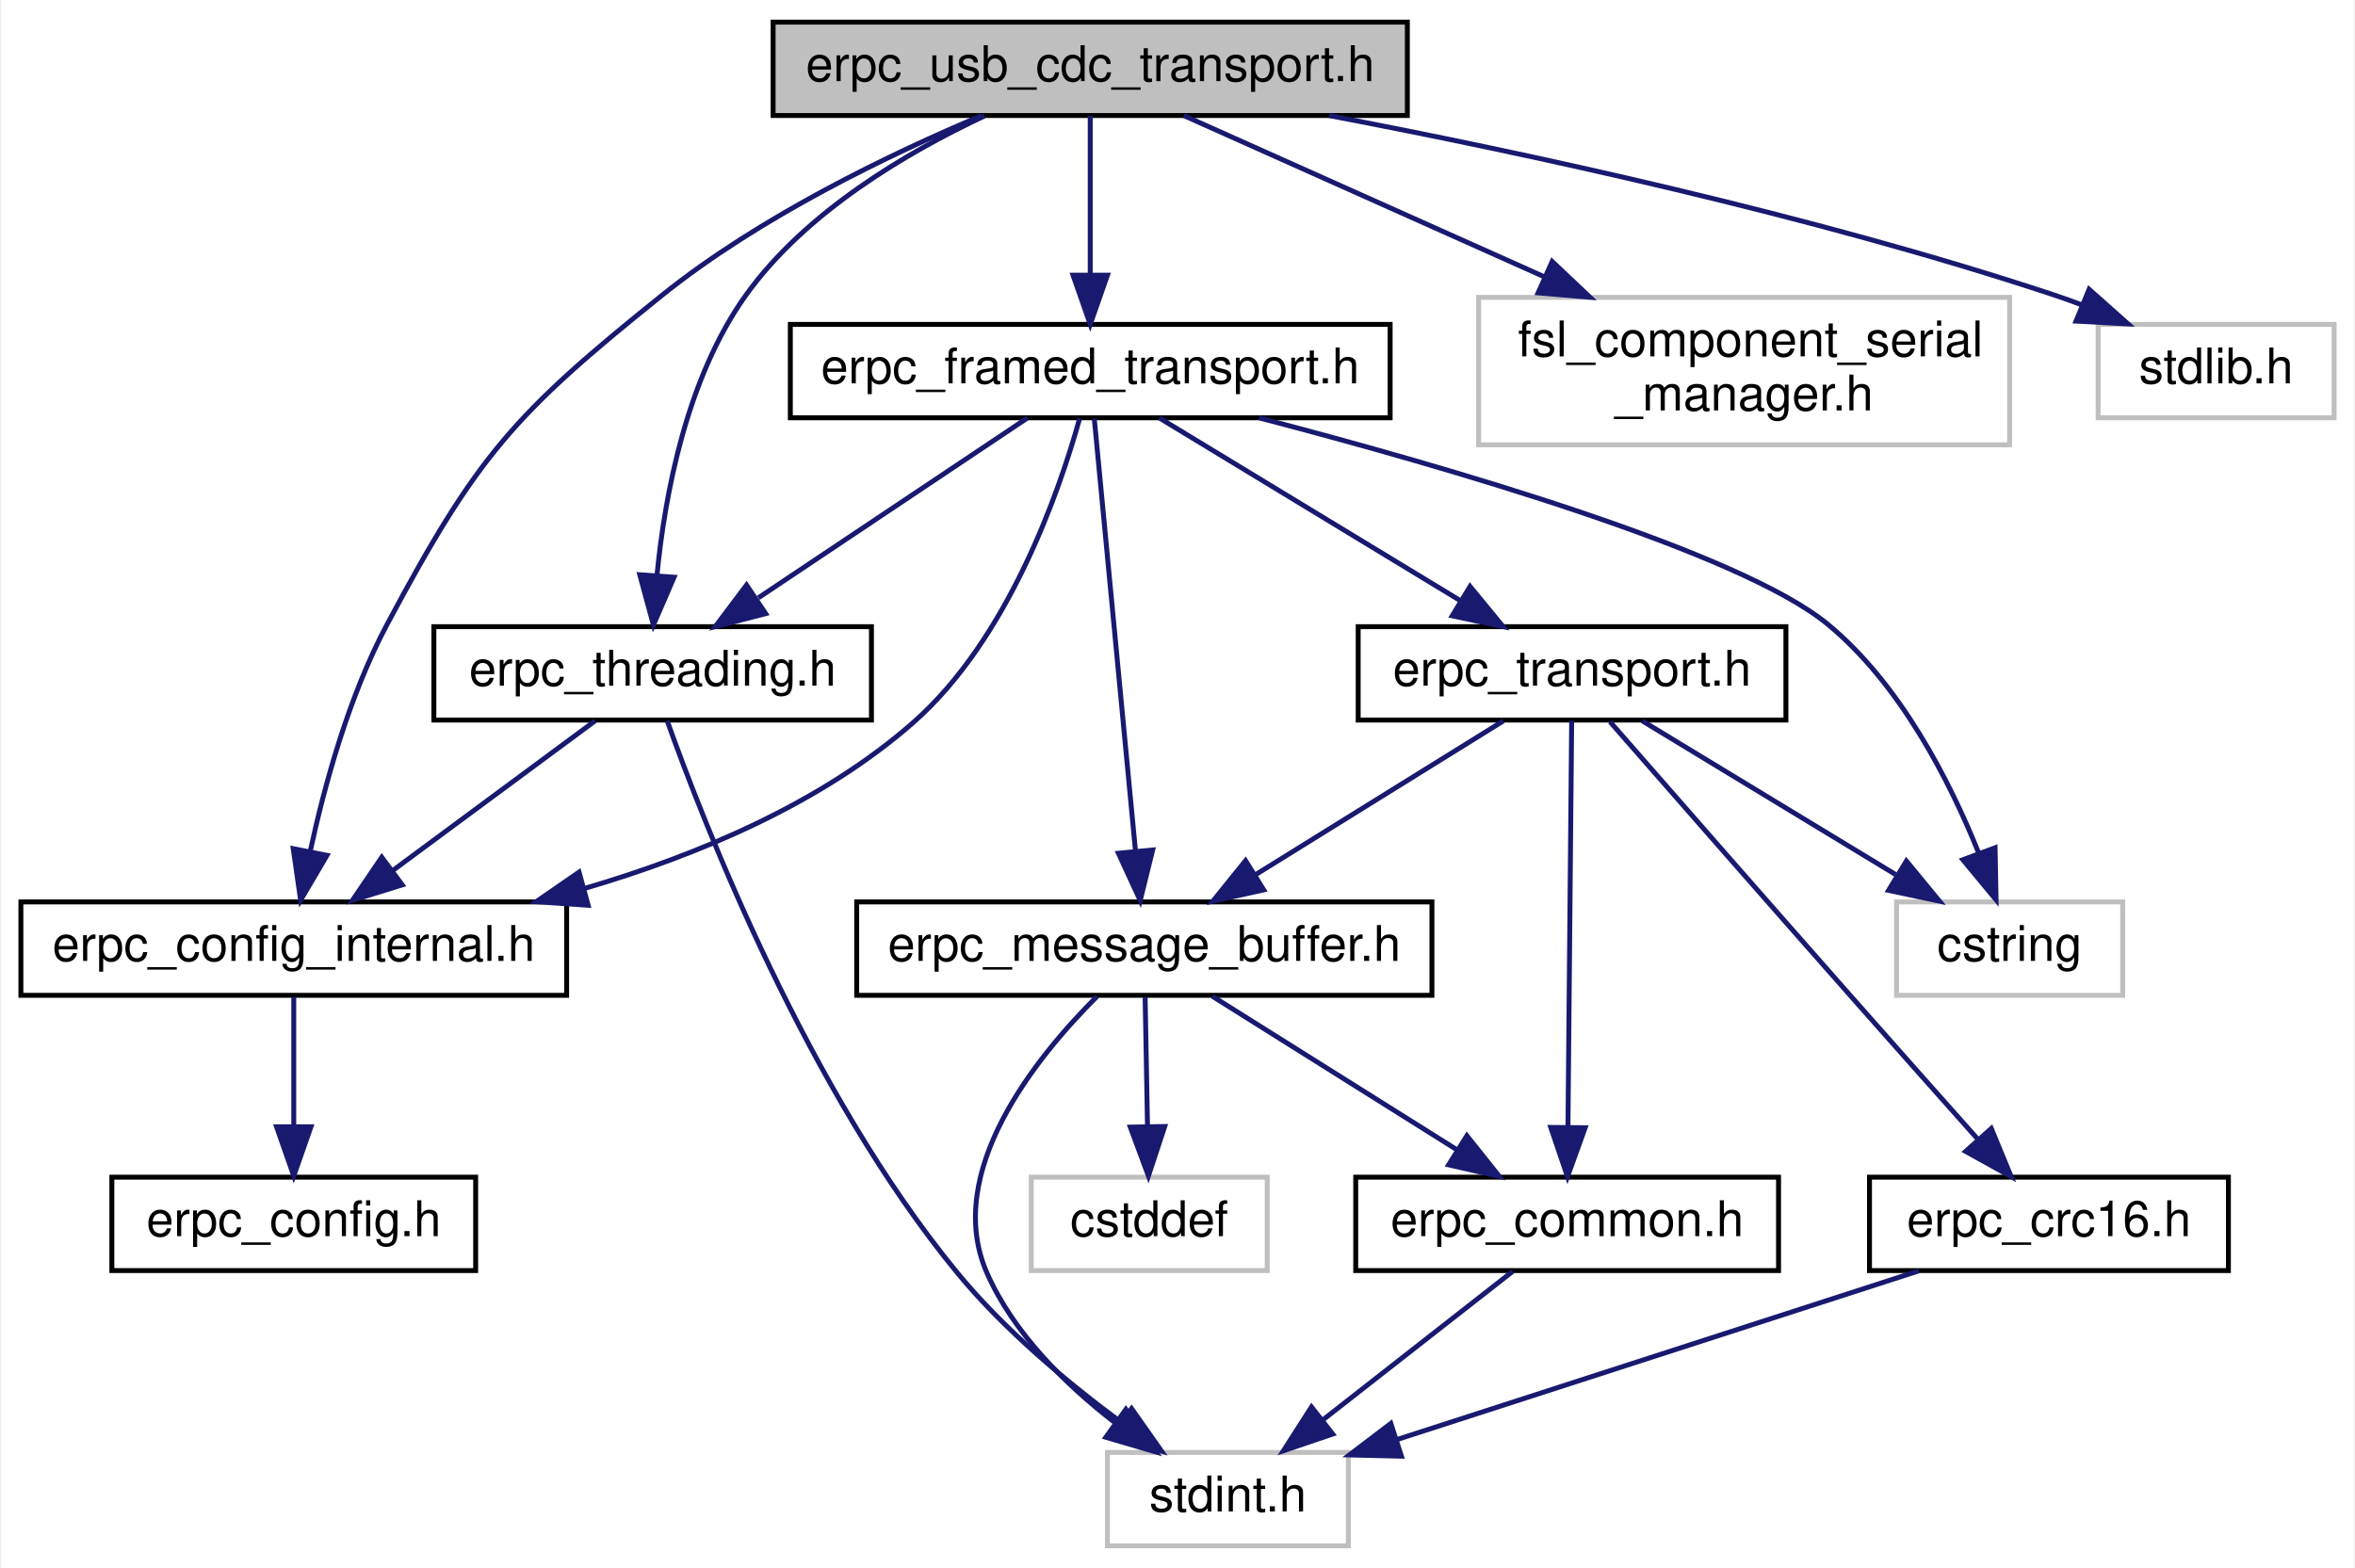
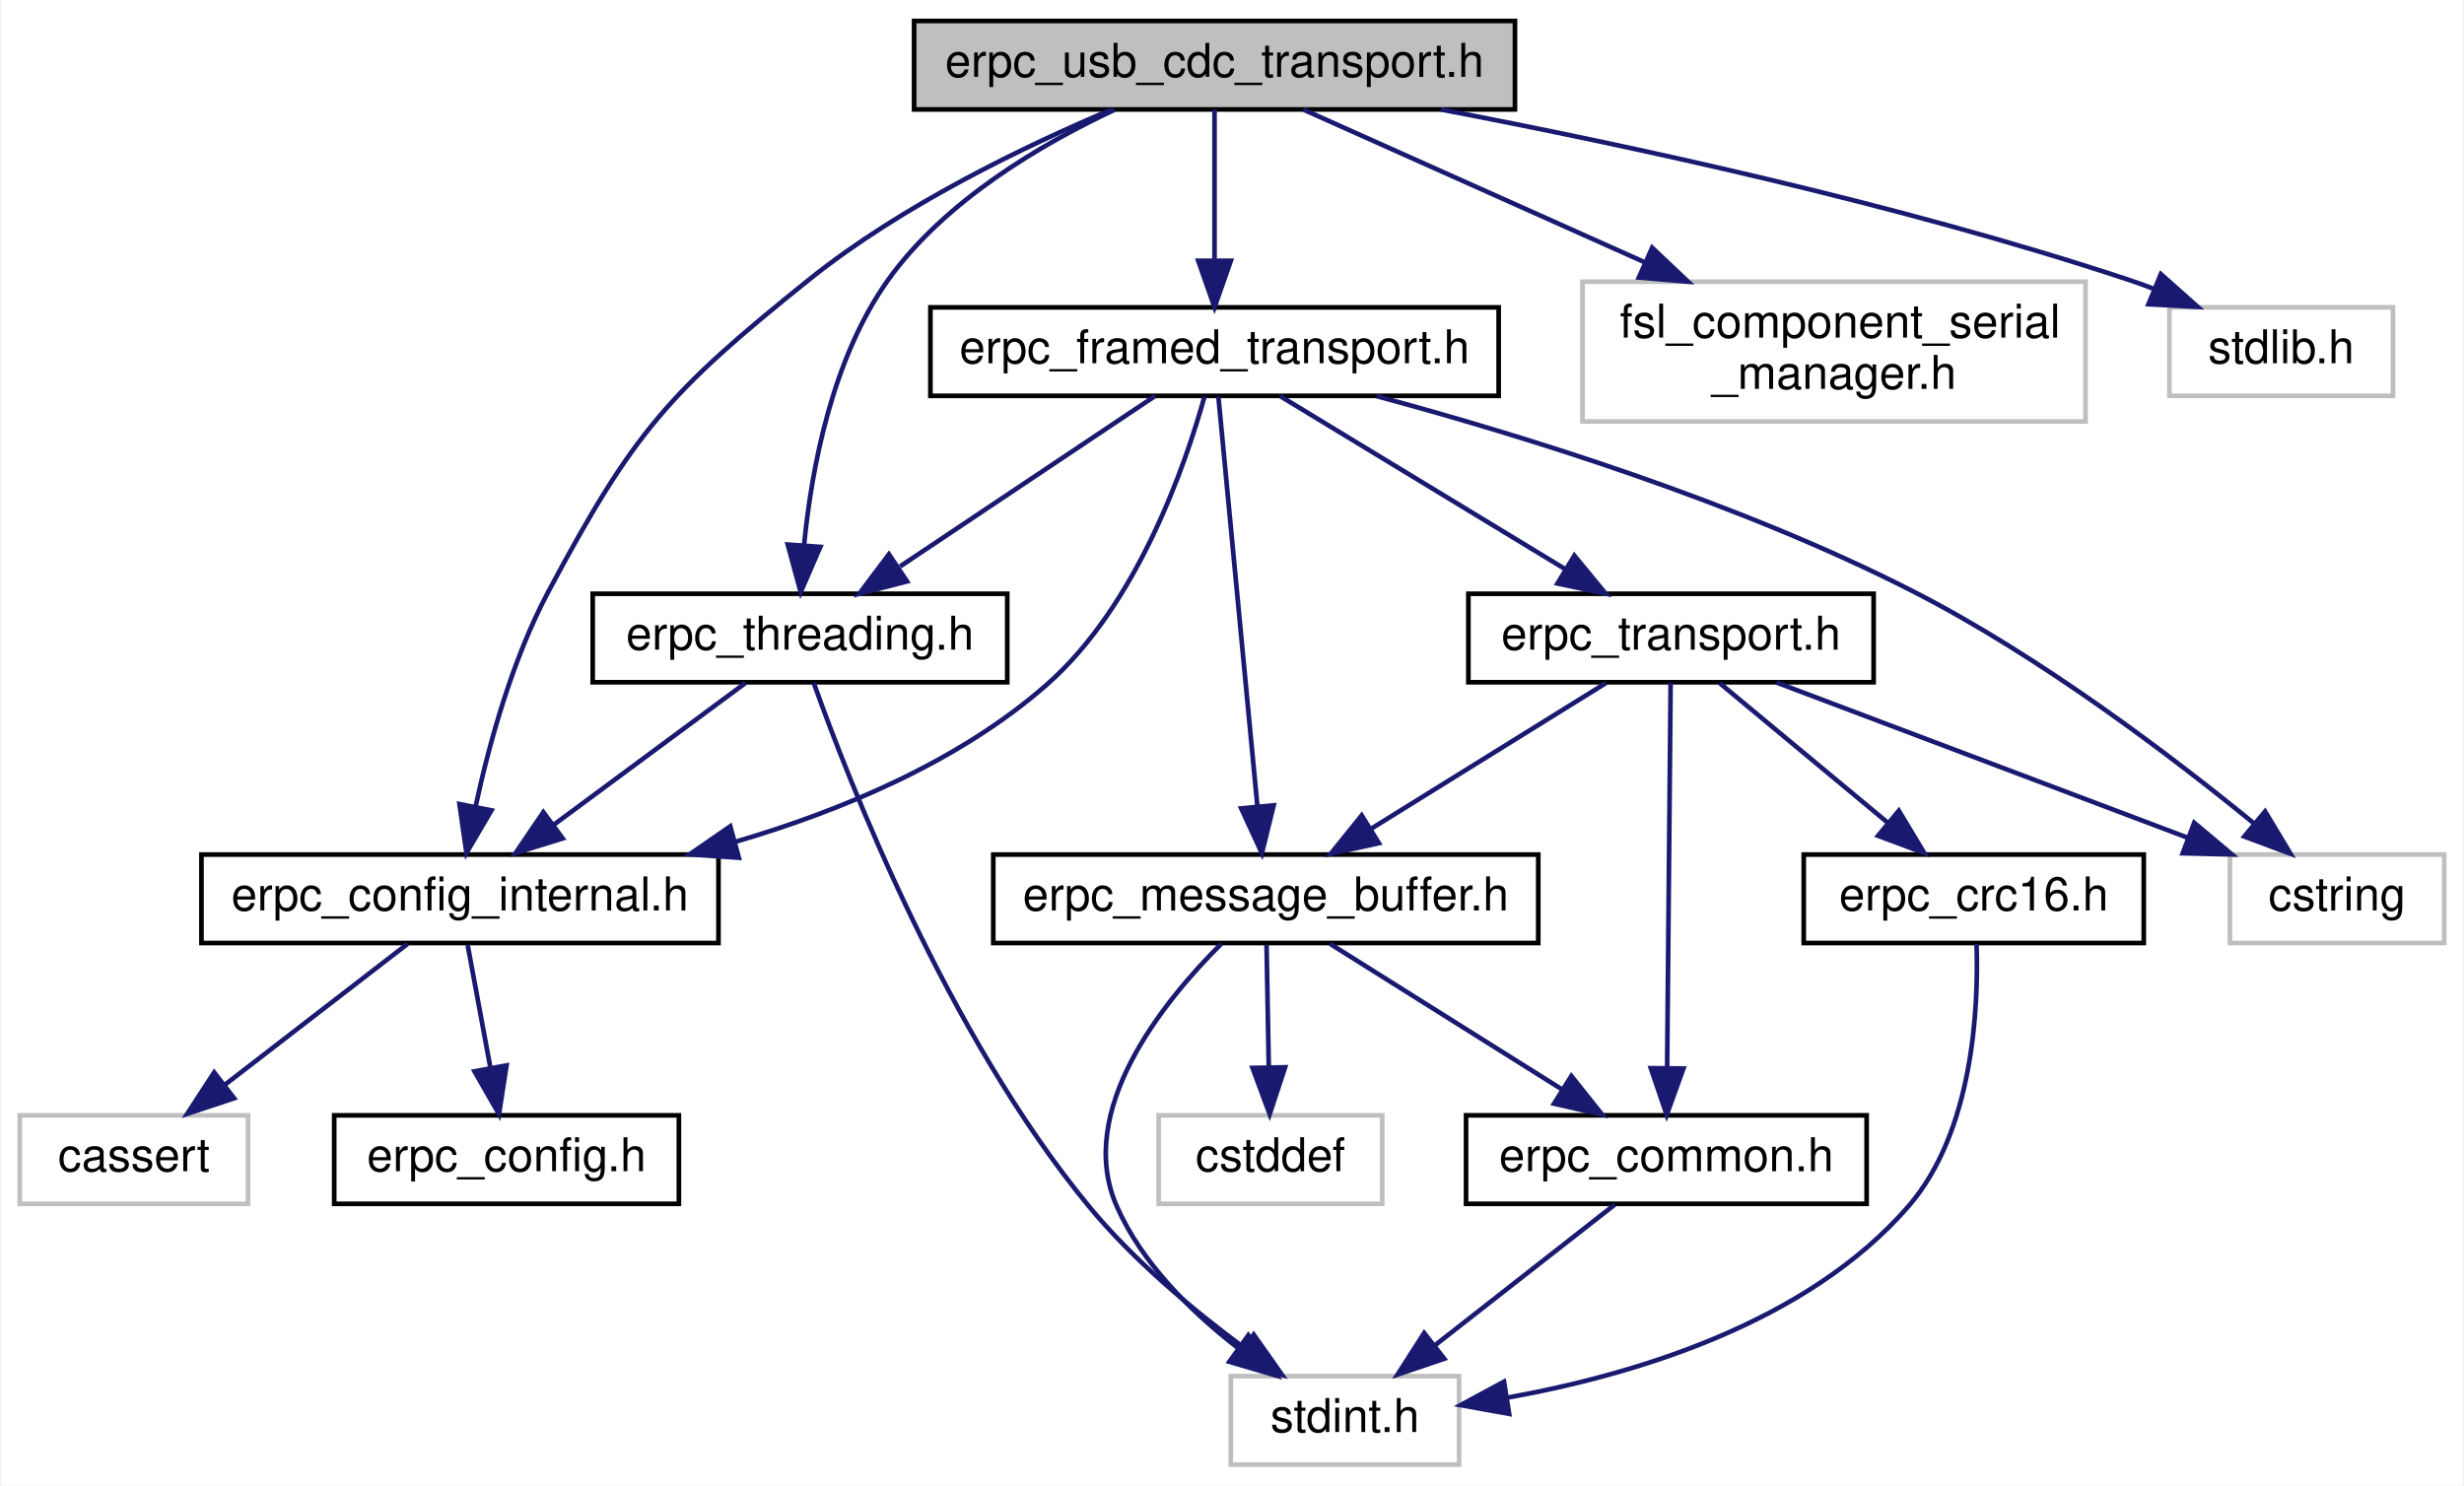
- <svg xmlns="http://www.w3.org/2000/svg" xmlns:xlink="http://www.w3.org/1999/xlink" width="479pt" height="319pt" viewBox="0.00 0.00 478.50 319.00">
+ <svg xmlns="http://www.w3.org/2000/svg" xmlns:xlink="http://www.w3.org/1999/xlink" width="529pt" height="319pt" viewBox="0.00 0.00 528.50 319.00">
  <g id="graph0" class="graph" transform="scale(1 1) rotate(0) translate(4 315)">
-     <polygon fill="white" stroke="none" points="-4,4 -4,-315 474.5,-315 474.5,4 -4,4" />
+     <polygon fill="white" stroke="none" points="-4,4 -4,-315 524.5,-315 524.5,4 -4,4" />
    <g id="node1" class="node">
-       <polygon fill="#bfbfbf" stroke="black" points="153,-291.5 153,-310.5 282,-310.5 282,-291.5 153,-291.5" />
-       <text text-anchor="middle" x="217.5" y="-298.5" font-family="Helvetica,sans-Serif" font-size="10.00">erpc_usb_cdc_transport.h</text>
+       <polygon fill="#bfbfbf" stroke="black" points="192,-291.5 192,-310.5 321,-310.5 321,-291.5 192,-291.5" />
+       <text text-anchor="middle" x="256.5" y="-298.5" font-family="Helvetica,sans-Serif" font-size="10.00">erpc_usb_cdc_transport.h</text>
    </g>
    <g id="node2" class="node">
      <g id="a_node2">
        <a xlink:href="erpc__config__internal_8h_source.html" target="_top" xlink:title="erpc_config_internal.h">
-           <polygon fill="white" stroke="black" points="0,-112.5 0,-131.5 111,-131.5 111,-112.5 0,-112.5" />
-           <text text-anchor="middle" x="55.5" y="-119.5" font-family="Helvetica,sans-Serif" font-size="10.00">erpc_config_internal.h</text>
+           <polygon fill="white" stroke="black" points="39,-112.5 39,-131.5 150,-131.5 150,-112.5 39,-112.5" />
+           <text text-anchor="middle" x="94.5" y="-119.5" font-family="Helvetica,sans-Serif" font-size="10.00">erpc_config_internal.h</text>
        </a>
      </g>
    </g>
    <g id="edge1" class="edge">
-       <path fill="none" stroke="midnightblue" d="M195.339,-291.452C176.847,-283.665 150.398,-270.959 130.5,-255 100.225,-230.719 92.775,-222.237 74.5,-188 66.715,-173.415 61.749,-155.239 58.855,-141.82" />
-       <polygon fill="midnightblue" stroke="midnightblue" points="62.258,-140.985 56.895,-131.849 55.39,-142.336 62.258,-140.985" />
+       <path fill="none" stroke="midnightblue" d="M234.339,-291.452C215.847,-283.665 189.398,-270.959 169.5,-255 139.225,-230.719 131.775,-222.237 113.5,-188 105.715,-173.415 100.749,-155.239 97.855,-141.82" />
+       <polygon fill="midnightblue" stroke="midnightblue" points="101.258,-140.985 95.895,-131.849 94.39,-142.336 101.258,-140.985" />
    </g>
-     <g id="node4" class="node">
-       <g id="a_node4">
+     <g id="node5" class="node">
+       <g id="a_node5">
        <a xlink:href="erpc__threading_8h.html" target="_top" xlink:title="erpc_threading.h">
-           <polygon fill="white" stroke="black" points="84,-168.5 84,-187.5 173,-187.5 173,-168.5 84,-168.5" />
-           <text text-anchor="middle" x="128.5" y="-175.5" font-family="Helvetica,sans-Serif" font-size="10.00">erpc_threading.h</text>
+           <polygon fill="white" stroke="black" points="123,-168.5 123,-187.5 212,-187.5 212,-168.5 123,-168.5" />
+           <text text-anchor="middle" x="167.5" y="-175.5" font-family="Helvetica,sans-Serif" font-size="10.00">erpc_threading.h</text>
        </a>
      </g>
    </g>
-     <g id="edge3" class="edge">
-       <path fill="none" stroke="midnightblue" d="M195.991,-291.404C180.258,-284.03 159.625,-271.905 147.5,-255 135.392,-238.119 130.968,-214.325 129.37,-197.878" />
-       <polygon fill="midnightblue" stroke="midnightblue" points="132.857,-197.566 128.655,-187.84 125.875,-198.064 132.857,-197.566" />
+     <g id="edge4" class="edge">
+       <path fill="none" stroke="midnightblue" d="M234.991,-291.404C219.258,-284.03 198.625,-271.905 186.5,-255 174.392,-238.119 169.968,-214.325 168.37,-197.878" />
+       <polygon fill="midnightblue" stroke="midnightblue" points="171.857,-197.566 167.655,-187.84 164.875,-198.064 171.857,-197.566" />
    </g>
-     <g id="node6" class="node">
-       <g id="a_node6">
+     <g id="node7" class="node">
+       <g id="a_node7">
        <a xlink:href="erpc__framed__transport_8h.html" target="_top" xlink:title="erpc_framed_transport.h">
-           <polygon fill="white" stroke="black" points="156.5,-230 156.5,-249 278.5,-249 278.5,-230 156.5,-230" />
-           <text text-anchor="middle" x="217.5" y="-237" font-family="Helvetica,sans-Serif" font-size="10.00">erpc_framed_transport.h</text>
+           <polygon fill="white" stroke="black" points="195.5,-230 195.5,-249 317.5,-249 317.5,-230 195.5,-230" />
+           <text text-anchor="middle" x="256.5" y="-237" font-family="Helvetica,sans-Serif" font-size="10.00">erpc_framed_transport.h</text>
        </a>
      </g>
    </g>
-     <g id="edge6" class="edge">
-       <path fill="none" stroke="midnightblue" d="M217.5,-291.475C217.5,-283.08 217.5,-269.981 217.5,-259.163" />
-       <polygon fill="midnightblue" stroke="midnightblue" points="221,-259.009 217.5,-249.009 214,-259.009 221,-259.009" />
-     </g>
-     <g id="node13" class="node">
-       <polygon fill="white" stroke="#bfbfbf" points="296.5,-224.5 296.5,-254.5 404.5,-254.5 404.5,-224.5 296.5,-224.5" />
-       <text text-anchor="start" x="304.5" y="-242.5" font-family="Helvetica,sans-Serif" font-size="10.00">fsl_component_serial</text>
-       <text text-anchor="middle" x="350.5" y="-231.5" font-family="Helvetica,sans-Serif" font-size="10.00">_manager.h</text>
-     </g>
-     <g id="edge21" class="edge">
-       <path fill="none" stroke="midnightblue" d="M236.556,-291.475C255.579,-282.965 285.41,-269.619 309.777,-258.718" />
-       <polygon fill="midnightblue" stroke="midnightblue" points="311.456,-261.802 319.155,-254.523 308.597,-255.412 311.456,-261.802" />
+     <g id="edge7" class="edge">
+       <path fill="none" stroke="midnightblue" d="M256.5,-291.475C256.5,-283.08 256.5,-269.981 256.5,-259.163" />
+       <polygon fill="midnightblue" stroke="midnightblue" points="260,-259.009 256.5,-249.009 253,-259.009 260,-259.009" />
    </g>
    <g id="node14" class="node">
-       <polygon fill="white" stroke="#bfbfbf" points="422.5,-230 422.5,-249 470.5,-249 470.5,-230 422.5,-230" />
-       <text text-anchor="middle" x="446.5" y="-237" font-family="Helvetica,sans-Serif" font-size="10.00">stdlib.h</text>
+       <polygon fill="white" stroke="#bfbfbf" points="335.5,-224.5 335.5,-254.5 443.5,-254.5 443.5,-224.5 335.5,-224.5" />
+       <text text-anchor="start" x="343.5" y="-242.5" font-family="Helvetica,sans-Serif" font-size="10.00">fsl_component_serial</text>
+       <text text-anchor="middle" x="389.5" y="-231.5" font-family="Helvetica,sans-Serif" font-size="10.00">_manager.h</text>
    </g>
    <g id="edge22" class="edge">
-       <path fill="none" stroke="midnightblue" d="M266.123,-291.482C306.214,-283.832 364.283,-271.301 413.5,-255 415.371,-254.38 417.282,-253.693 419.193,-252.965" />
-       <polygon fill="midnightblue" stroke="midnightblue" points="420.668,-256.143 428.585,-249.103 418.005,-249.67 420.668,-256.143" />
+       <path fill="none" stroke="midnightblue" d="M275.556,-291.475C294.579,-282.965 324.41,-269.619 348.777,-258.718" />
+       <polygon fill="midnightblue" stroke="midnightblue" points="350.456,-261.802 358.155,-254.523 347.597,-255.412 350.456,-261.802" />
+     </g>
+     <g id="node15" class="node">
+       <polygon fill="white" stroke="#bfbfbf" points="461.5,-230 461.5,-249 509.5,-249 509.5,-230 461.5,-230" />
+       <text text-anchor="middle" x="485.5" y="-237" font-family="Helvetica,sans-Serif" font-size="10.00">stdlib.h</text>
+     </g>
+     <g id="edge23" class="edge">
+       <path fill="none" stroke="midnightblue" d="M305.123,-291.482C345.214,-283.832 403.283,-271.301 452.5,-255 454.371,-254.38 456.282,-253.693 458.193,-252.965" />
+       <polygon fill="midnightblue" stroke="midnightblue" points="459.668,-256.143 467.585,-249.103 457.005,-249.67 459.668,-256.143" />
    </g>
    <g id="node3" class="node">
      <g id="a_node3">
        <a xlink:href="erpc__config_8h.html" target="_top" xlink:title="erpc_config.h">
-           <polygon fill="white" stroke="black" points="18.5,-56.5 18.5,-75.5 92.5,-75.5 92.5,-56.5 18.5,-56.5" />
-           <text text-anchor="middle" x="55.5" y="-63.5" font-family="Helvetica,sans-Serif" font-size="10.00">erpc_config.h</text>
+           <polygon fill="white" stroke="black" points="67.5,-56.5 67.5,-75.5 141.5,-75.5 141.5,-56.5 67.5,-56.5" />
+           <text text-anchor="middle" x="104.5" y="-63.5" font-family="Helvetica,sans-Serif" font-size="10.00">erpc_config.h</text>
        </a>
      </g>
    </g>
    <g id="edge2" class="edge">
-       <path fill="none" stroke="midnightblue" d="M55.5,-112.083C55.5,-105.006 55.5,-94.861 55.5,-85.987" />
-       <polygon fill="midnightblue" stroke="midnightblue" points="59,-85.751 55.5,-75.751 52,-85.751 59,-85.751" />
+       <path fill="none" stroke="midnightblue" d="M96.151,-112.083C97.476,-104.927 99.382,-94.635 101.039,-85.691" />
+       <polygon fill="midnightblue" stroke="midnightblue" points="104.5,-86.221 102.879,-75.751 97.617,-84.947 104.5,-86.221" />
    </g>
-     <g id="edge4" class="edge">
-       <path fill="none" stroke="midnightblue" d="M116.771,-168.324C105.663,-160.107 88.758,-147.602 75.517,-137.807" />
-       <polygon fill="midnightblue" stroke="midnightblue" points="77.563,-134.967 67.442,-131.834 73.4,-140.595 77.563,-134.967" />
+     <g id="node4" class="node">
+       <polygon fill="white" stroke="#bfbfbf" points="0,-56.5 0,-75.5 49,-75.5 49,-56.5 0,-56.5" />
+       <text text-anchor="middle" x="24.5" y="-63.5" font-family="Helvetica,sans-Serif" font-size="10.00">cassert</text>
    </g>
-     <g id="node5" class="node">
-       <polygon fill="white" stroke="#bfbfbf" points="221,-0.5 221,-19.5 270,-19.5 270,-0.5 221,-0.5" />
-       <text text-anchor="middle" x="245.5" y="-7.5" font-family="Helvetica,sans-Serif" font-size="10.00">stdint.h</text>
+     <g id="edge3" class="edge">
+       <path fill="none" stroke="midnightblue" d="M83.253,-112.324C72.703,-104.185 56.699,-91.84 44.058,-82.087" />
+       <polygon fill="midnightblue" stroke="midnightblue" points="46.007,-79.171 35.951,-75.834 41.731,-84.713 46.007,-79.171" />
    </g>
    <g id="edge5" class="edge">
-       <path fill="none" stroke="midnightblue" d="M131.457,-168.347C138.909,-147.406 160.057,-93.003 190.5,-56 200.025,-44.423 212.899,-33.697 223.798,-25.623" />
-       <polygon fill="midnightblue" stroke="midnightblue" points="225.913,-28.414 232.013,-19.751 221.842,-22.719 225.913,-28.414" />
+       <path fill="none" stroke="midnightblue" d="M155.771,-168.324C144.663,-160.107 127.758,-147.602 114.517,-137.807" />
+       <polygon fill="midnightblue" stroke="midnightblue" points="116.563,-134.967 106.442,-131.834 112.4,-140.595 116.563,-134.967" />
    </g>
-     <g id="edge7" class="edge">
-       <path fill="none" stroke="midnightblue" d="M215.338,-229.829C211.226,-215.08 200.91,-185.053 181.5,-168 162.719,-151.5 137.46,-140.92 114.489,-134.199" />
-       <polygon fill="midnightblue" stroke="midnightblue" points="115.379,-130.813 104.81,-131.548 113.53,-137.565 115.379,-130.813" />
+     <g id="node6" class="node">
+       <polygon fill="white" stroke="#bfbfbf" points="260,-0.5 260,-19.5 309,-19.5 309,-0.5 260,-0.5" />
+       <text text-anchor="middle" x="284.5" y="-7.5" font-family="Helvetica,sans-Serif" font-size="10.00">stdint.h</text>
    </g>
-     <g id="edge20" class="edge">
-       <path fill="none" stroke="midnightblue" d="M204.748,-229.975C190.473,-220.431 167.103,-204.807 149.992,-193.368" />
-       <polygon fill="midnightblue" stroke="midnightblue" points="151.486,-190.157 141.228,-187.509 147.596,-195.977 151.486,-190.157" />
-     </g>
-     <g id="node7" class="node">
-       <g id="a_node7">
-         <a xlink:href="erpc__message__buffer_8h.html" target="_top" xlink:title="erpc_message_buffer.h">
-           <polygon fill="white" stroke="black" points="170,-112.5 170,-131.5 287,-131.5 287,-112.5 170,-112.5" />
-           <text text-anchor="middle" x="228.5" y="-119.5" font-family="Helvetica,sans-Serif" font-size="10.00">erpc_message_buffer.h</text>
-         </a>
-       </g>
+     <g id="edge6" class="edge">
+       <path fill="none" stroke="midnightblue" d="M170.457,-168.347C177.909,-147.406 199.057,-93.003 229.5,-56 239.025,-44.423 251.899,-33.697 262.798,-25.623" />
+       <polygon fill="midnightblue" stroke="midnightblue" points="264.913,-28.414 271.013,-19.751 260.842,-22.719 264.913,-28.414" />
    </g>
    <g id="edge8" class="edge">
-       <path fill="none" stroke="midnightblue" d="M218.327,-229.819C220.095,-211.257 224.277,-167.339 226.693,-141.973" />
-       <polygon fill="midnightblue" stroke="midnightblue" points="230.2,-142.069 227.664,-131.782 223.231,-141.405 230.2,-142.069" />
+       <path fill="none" stroke="midnightblue" d="M254.338,-229.829C250.226,-215.08 239.91,-185.053 220.5,-168 201.719,-151.5 176.46,-140.92 153.489,-134.199" />
+       <polygon fill="midnightblue" stroke="midnightblue" points="154.379,-130.813 143.81,-131.548 152.53,-137.565 154.379,-130.813" />
    </g>
-     <g id="node10" class="node">
-       <g id="a_node10">
-         <a xlink:href="erpc__transport_8h.html" target="_top" xlink:title="erpc_transport.h">
-           <polygon fill="white" stroke="black" points="272,-168.5 272,-187.5 359,-187.5 359,-168.5 272,-168.5" />
-           <text text-anchor="middle" x="315.5" y="-175.5" font-family="Helvetica,sans-Serif" font-size="10.00">erpc_transport.h</text>
-         </a>
-       </g>
-     </g>
-     <g id="edge13" class="edge">
-       <path fill="none" stroke="midnightblue" d="M231.541,-229.975C247.551,-220.255 273.95,-204.227 292.874,-192.737" />
-       <polygon fill="midnightblue" stroke="midnightblue" points="294.754,-195.691 301.485,-187.509 291.121,-189.707 294.754,-195.691" />
-     </g>
-     <g id="node12" class="node">
-       <polygon fill="white" stroke="#bfbfbf" points="381.5,-112.5 381.5,-131.5 427.5,-131.5 427.5,-112.5 381.5,-112.5" />
-       <text text-anchor="middle" x="404.5" y="-119.5" font-family="Helvetica,sans-Serif" font-size="10.00">cstring</text>
-     </g>
-     <g id="edge19" class="edge">
-       <path fill="none" stroke="midnightblue" d="M251.83,-229.992C290.3,-219.94 349.631,-202.719 367.5,-188 382.34,-175.776 392.391,-155.949 398.228,-141.403" />
-       <polygon fill="midnightblue" stroke="midnightblue" points="401.546,-142.521 401.742,-131.928 394.983,-140.087 401.546,-142.521" />
-     </g>
-     <g id="edge12" class="edge">
-       <path fill="none" stroke="midnightblue" d="M218.89,-112.283C206.483,-99.916 187.494,-76.498 196.5,-56 201.89,-43.732 212.458,-33.341 222.404,-25.646" />
-       <polygon fill="midnightblue" stroke="midnightblue" points="224.752,-28.27 230.839,-19.598 220.672,-22.581 224.752,-28.27" />
+     <g id="edge21" class="edge">
+       <path fill="none" stroke="midnightblue" d="M243.748,-229.975C229.473,-220.431 206.103,-204.807 188.992,-193.368" />
+       <polygon fill="midnightblue" stroke="midnightblue" points="190.486,-190.157 180.228,-187.509 186.596,-195.977 190.486,-190.157" />
    </g>
    <g id="node8" class="node">
      <g id="a_node8">
-         <a xlink:href="erpc__common_8h_source.html" target="_top" xlink:title="erpc_common.h">
-           <polygon fill="white" stroke="black" points="271.5,-56.5 271.5,-75.5 357.5,-75.5 357.5,-56.5 271.5,-56.5" />
-           <text text-anchor="middle" x="314.5" y="-63.5" font-family="Helvetica,sans-Serif" font-size="10.00">erpc_common.h</text>
+         <a xlink:href="erpc__message__buffer_8h.html" target="_top" xlink:title="erpc_message_buffer.h">
+           <polygon fill="white" stroke="black" points="209,-112.5 209,-131.5 326,-131.5 326,-112.5 209,-112.5" />
+           <text text-anchor="middle" x="267.5" y="-119.5" font-family="Helvetica,sans-Serif" font-size="10.00">erpc_message_buffer.h</text>
        </a>
      </g>
    </g>
    <g id="edge9" class="edge">
-       <path fill="none" stroke="midnightblue" d="M242.317,-112.324C255.733,-103.9 276.324,-90.971 292.086,-81.074" />
-       <polygon fill="midnightblue" stroke="midnightblue" points="294.109,-83.936 300.717,-75.654 290.387,-78.008 294.109,-83.936" />
-     </g>
-     <g id="node9" class="node">
-       <polygon fill="white" stroke="#bfbfbf" points="205.5,-56.5 205.5,-75.5 253.5,-75.5 253.5,-56.5 205.5,-56.5" />
-       <text text-anchor="middle" x="229.5" y="-63.5" font-family="Helvetica,sans-Serif" font-size="10.00">cstddef</text>
-     </g>
-     <g id="edge11" class="edge">
-       <path fill="none" stroke="midnightblue" d="M228.665,-112.083C228.796,-105.006 228.984,-94.861 229.148,-85.987" />
-       <polygon fill="midnightblue" stroke="midnightblue" points="232.652,-85.814 229.338,-75.751 225.653,-85.684 232.652,-85.814" />
-     </g>
-     <g id="edge10" class="edge">
-       <path fill="none" stroke="midnightblue" d="M303.414,-56.324C293.014,-48.185 277.239,-35.84 264.778,-26.087" />
-       <polygon fill="midnightblue" stroke="midnightblue" points="266.82,-23.241 256.788,-19.834 262.506,-28.753 266.82,-23.241" />
-     </g>
-     <g id="edge17" class="edge">
-       <path fill="none" stroke="midnightblue" d="M301.522,-168.324C287.95,-159.9 267.12,-146.971 251.175,-137.074" />
-       <polygon fill="midnightblue" stroke="midnightblue" points="252.786,-133.954 242.443,-131.655 249.094,-139.902 252.786,-133.954" />
-     </g>
-     <g id="edge14" class="edge">
-       <path fill="none" stroke="midnightblue" d="M315.422,-168.368C315.26,-150.617 314.888,-109.666 314.669,-85.597" />
-       <polygon fill="midnightblue" stroke="midnightblue" points="318.169,-85.559 314.578,-75.591 311.169,-85.623 318.169,-85.559" />
+       <path fill="none" stroke="midnightblue" d="M257.327,-229.819C259.095,-211.257 263.277,-167.339 265.693,-141.973" />
+       <polygon fill="midnightblue" stroke="midnightblue" points="269.2,-142.069 266.664,-131.782 262.231,-141.405 269.2,-142.069" />
    </g>
    <g id="node11" class="node">
      <g id="a_node11">
-         <a xlink:href="erpc__crc16_8h.html" target="_top" xlink:title="erpc_crc16.h">
-           <polygon fill="white" stroke="black" points="376,-56.5 376,-75.5 449,-75.5 449,-56.5 376,-56.5" />
-           <text text-anchor="middle" x="412.5" y="-63.5" font-family="Helvetica,sans-Serif" font-size="10.00">erpc_crc16.h</text>
+         <a xlink:href="erpc__transport_8h.html" target="_top" xlink:title="erpc_transport.h">
+           <polygon fill="white" stroke="black" points="311,-168.5 311,-187.5 398,-187.5 398,-168.5 311,-168.5" />
+           <text text-anchor="middle" x="354.5" y="-175.5" font-family="Helvetica,sans-Serif" font-size="10.00">erpc_transport.h</text>
        </a>
      </g>
    </g>
-     <g id="edge15" class="edge">
-       <path fill="none" stroke="midnightblue" d="M323.226,-168.152C334.168,-155.629 354.818,-132.027 372.5,-112 380.906,-102.479 390.343,-91.86 397.939,-83.328" />
-       <polygon fill="midnightblue" stroke="midnightblue" points="400.775,-85.406 404.814,-75.612 395.549,-80.749 400.775,-85.406" />
+     <g id="edge14" class="edge">
+       <path fill="none" stroke="midnightblue" d="M270.541,-229.975C286.551,-220.255 312.95,-204.227 331.874,-192.737" />
+       <polygon fill="midnightblue" stroke="midnightblue" points="333.754,-195.691 340.485,-187.509 330.121,-189.707 333.754,-195.691" />
+     </g>
+     <g id="node13" class="node">
+       <polygon fill="white" stroke="#bfbfbf" points="474.5,-112.5 474.5,-131.5 520.5,-131.5 520.5,-112.5 474.5,-112.5" />
+       <text text-anchor="middle" x="497.5" y="-119.5" font-family="Helvetica,sans-Serif" font-size="10.00">cstring</text>
+     </g>
+     <g id="edge20" class="edge">
+       <path fill="none" stroke="midnightblue" d="M291.322,-229.928C322.495,-221.528 368.943,-207.196 406.5,-188 433.836,-174.028 462.121,-152.517 479.754,-138.112" />
+       <polygon fill="midnightblue" stroke="midnightblue" points="482.047,-140.757 487.503,-131.674 477.574,-135.372 482.047,-140.757" />
+     </g>
+     <g id="edge13" class="edge">
+       <path fill="none" stroke="midnightblue" d="M257.89,-112.283C245.483,-99.916 226.494,-76.498 235.5,-56 240.89,-43.732 251.458,-33.341 261.404,-25.646" />
+       <polygon fill="midnightblue" stroke="midnightblue" points="263.752,-28.27 269.839,-19.598 259.672,-22.581 263.752,-28.27" />
+     </g>
+     <g id="node9" class="node">
+       <g id="a_node9">
+         <a xlink:href="erpc__common_8h_source.html" target="_top" xlink:title="erpc_common.h">
+           <polygon fill="white" stroke="black" points="310.5,-56.5 310.5,-75.5 396.5,-75.5 396.5,-56.5 310.5,-56.5" />
+           <text text-anchor="middle" x="353.5" y="-63.5" font-family="Helvetica,sans-Serif" font-size="10.00">erpc_common.h</text>
+         </a>
+       </g>
+     </g>
+     <g id="edge10" class="edge">
+       <path fill="none" stroke="midnightblue" d="M281.317,-112.324C294.733,-103.9 315.324,-90.971 331.086,-81.074" />
+       <polygon fill="midnightblue" stroke="midnightblue" points="333.109,-83.936 339.717,-75.654 329.387,-78.008 333.109,-83.936" />
+     </g>
+     <g id="node10" class="node">
+       <polygon fill="white" stroke="#bfbfbf" points="244.5,-56.5 244.5,-75.5 292.5,-75.5 292.5,-56.5 244.5,-56.5" />
+       <text text-anchor="middle" x="268.5" y="-63.5" font-family="Helvetica,sans-Serif" font-size="10.00">cstddef</text>
+     </g>
+     <g id="edge12" class="edge">
+       <path fill="none" stroke="midnightblue" d="M267.665,-112.083C267.796,-105.006 267.984,-94.861 268.148,-85.987" />
+       <polygon fill="midnightblue" stroke="midnightblue" points="271.652,-85.814 268.338,-75.751 264.653,-85.684 271.652,-85.814" />
+     </g>
+     <g id="edge11" class="edge">
+       <path fill="none" stroke="midnightblue" d="M342.414,-56.324C332.014,-48.185 316.239,-35.84 303.778,-26.087" />
+       <polygon fill="midnightblue" stroke="midnightblue" points="305.82,-23.241 295.788,-19.834 301.506,-28.753 305.82,-23.241" />
    </g>
    <g id="edge18" class="edge">
-       <path fill="none" stroke="midnightblue" d="M329.799,-168.324C343.683,-159.9 364.992,-146.971 381.304,-137.074" />
-       <polygon fill="midnightblue" stroke="midnightblue" points="383.502,-139.834 390.236,-131.655 379.871,-133.85 383.502,-139.834" />
+       <path fill="none" stroke="midnightblue" d="M340.522,-168.324C326.95,-159.9 306.12,-146.971 290.175,-137.074" />
+       <polygon fill="midnightblue" stroke="midnightblue" points="291.786,-133.954 281.443,-131.655 288.094,-139.902 291.786,-133.954" />
+     </g>
+     <g id="edge15" class="edge">
+       <path fill="none" stroke="midnightblue" d="M354.422,-168.368C354.26,-150.617 353.888,-109.666 353.669,-85.597" />
+       <polygon fill="midnightblue" stroke="midnightblue" points="357.169,-85.559 353.578,-75.591 350.169,-85.623 357.169,-85.559" />
+     </g>
+     <g id="node12" class="node">
+       <g id="a_node12">
+         <a xlink:href="erpc__crc16_8h.html" target="_top" xlink:title="erpc_crc16.h">
+           <polygon fill="white" stroke="black" points="383,-112.5 383,-131.5 456,-131.5 456,-112.5 383,-112.5" />
+           <text text-anchor="middle" x="419.5" y="-119.5" font-family="Helvetica,sans-Serif" font-size="10.00">erpc_crc16.h</text>
+         </a>
+       </g>
    </g>
    <g id="edge16" class="edge">
-       <path fill="none" stroke="midnightblue" d="M386.038,-56.444C357.324,-47.159 311.371,-32.3 279.88,-22.117" />
-       <polygon fill="midnightblue" stroke="midnightblue" points="280.796,-18.735 270.205,-18.988 278.643,-25.395 280.796,-18.735" />
+       <path fill="none" stroke="midnightblue" d="M364.943,-168.324C374.646,-160.263 389.315,-148.077 401,-138.369" />
+       <polygon fill="midnightblue" stroke="midnightblue" points="403.411,-140.916 408.867,-131.834 398.938,-135.532 403.411,-140.916" />
+     </g>
+     <g id="edge19" class="edge">
+       <path fill="none" stroke="midnightblue" d="M377.159,-168.444C400.902,-159.478 438.409,-145.314 465.238,-135.183" />
+       <polygon fill="midnightblue" stroke="midnightblue" points="466.829,-138.324 474.947,-131.516 464.356,-131.775 466.829,-138.324" />
+     </g>
+     <g id="edge17" class="edge">
+       <path fill="none" stroke="midnightblue" d="M420.099,-112.278C420.551,-98.613 419.4,-72.06 405.5,-56 383.78,-30.905 346.701,-19.785 319.299,-14.87" />
+       <polygon fill="midnightblue" stroke="midnightblue" points="319.751,-11.398 309.323,-13.273 318.645,-18.31 319.751,-11.398" />
    </g>
  </g>
</svg>
